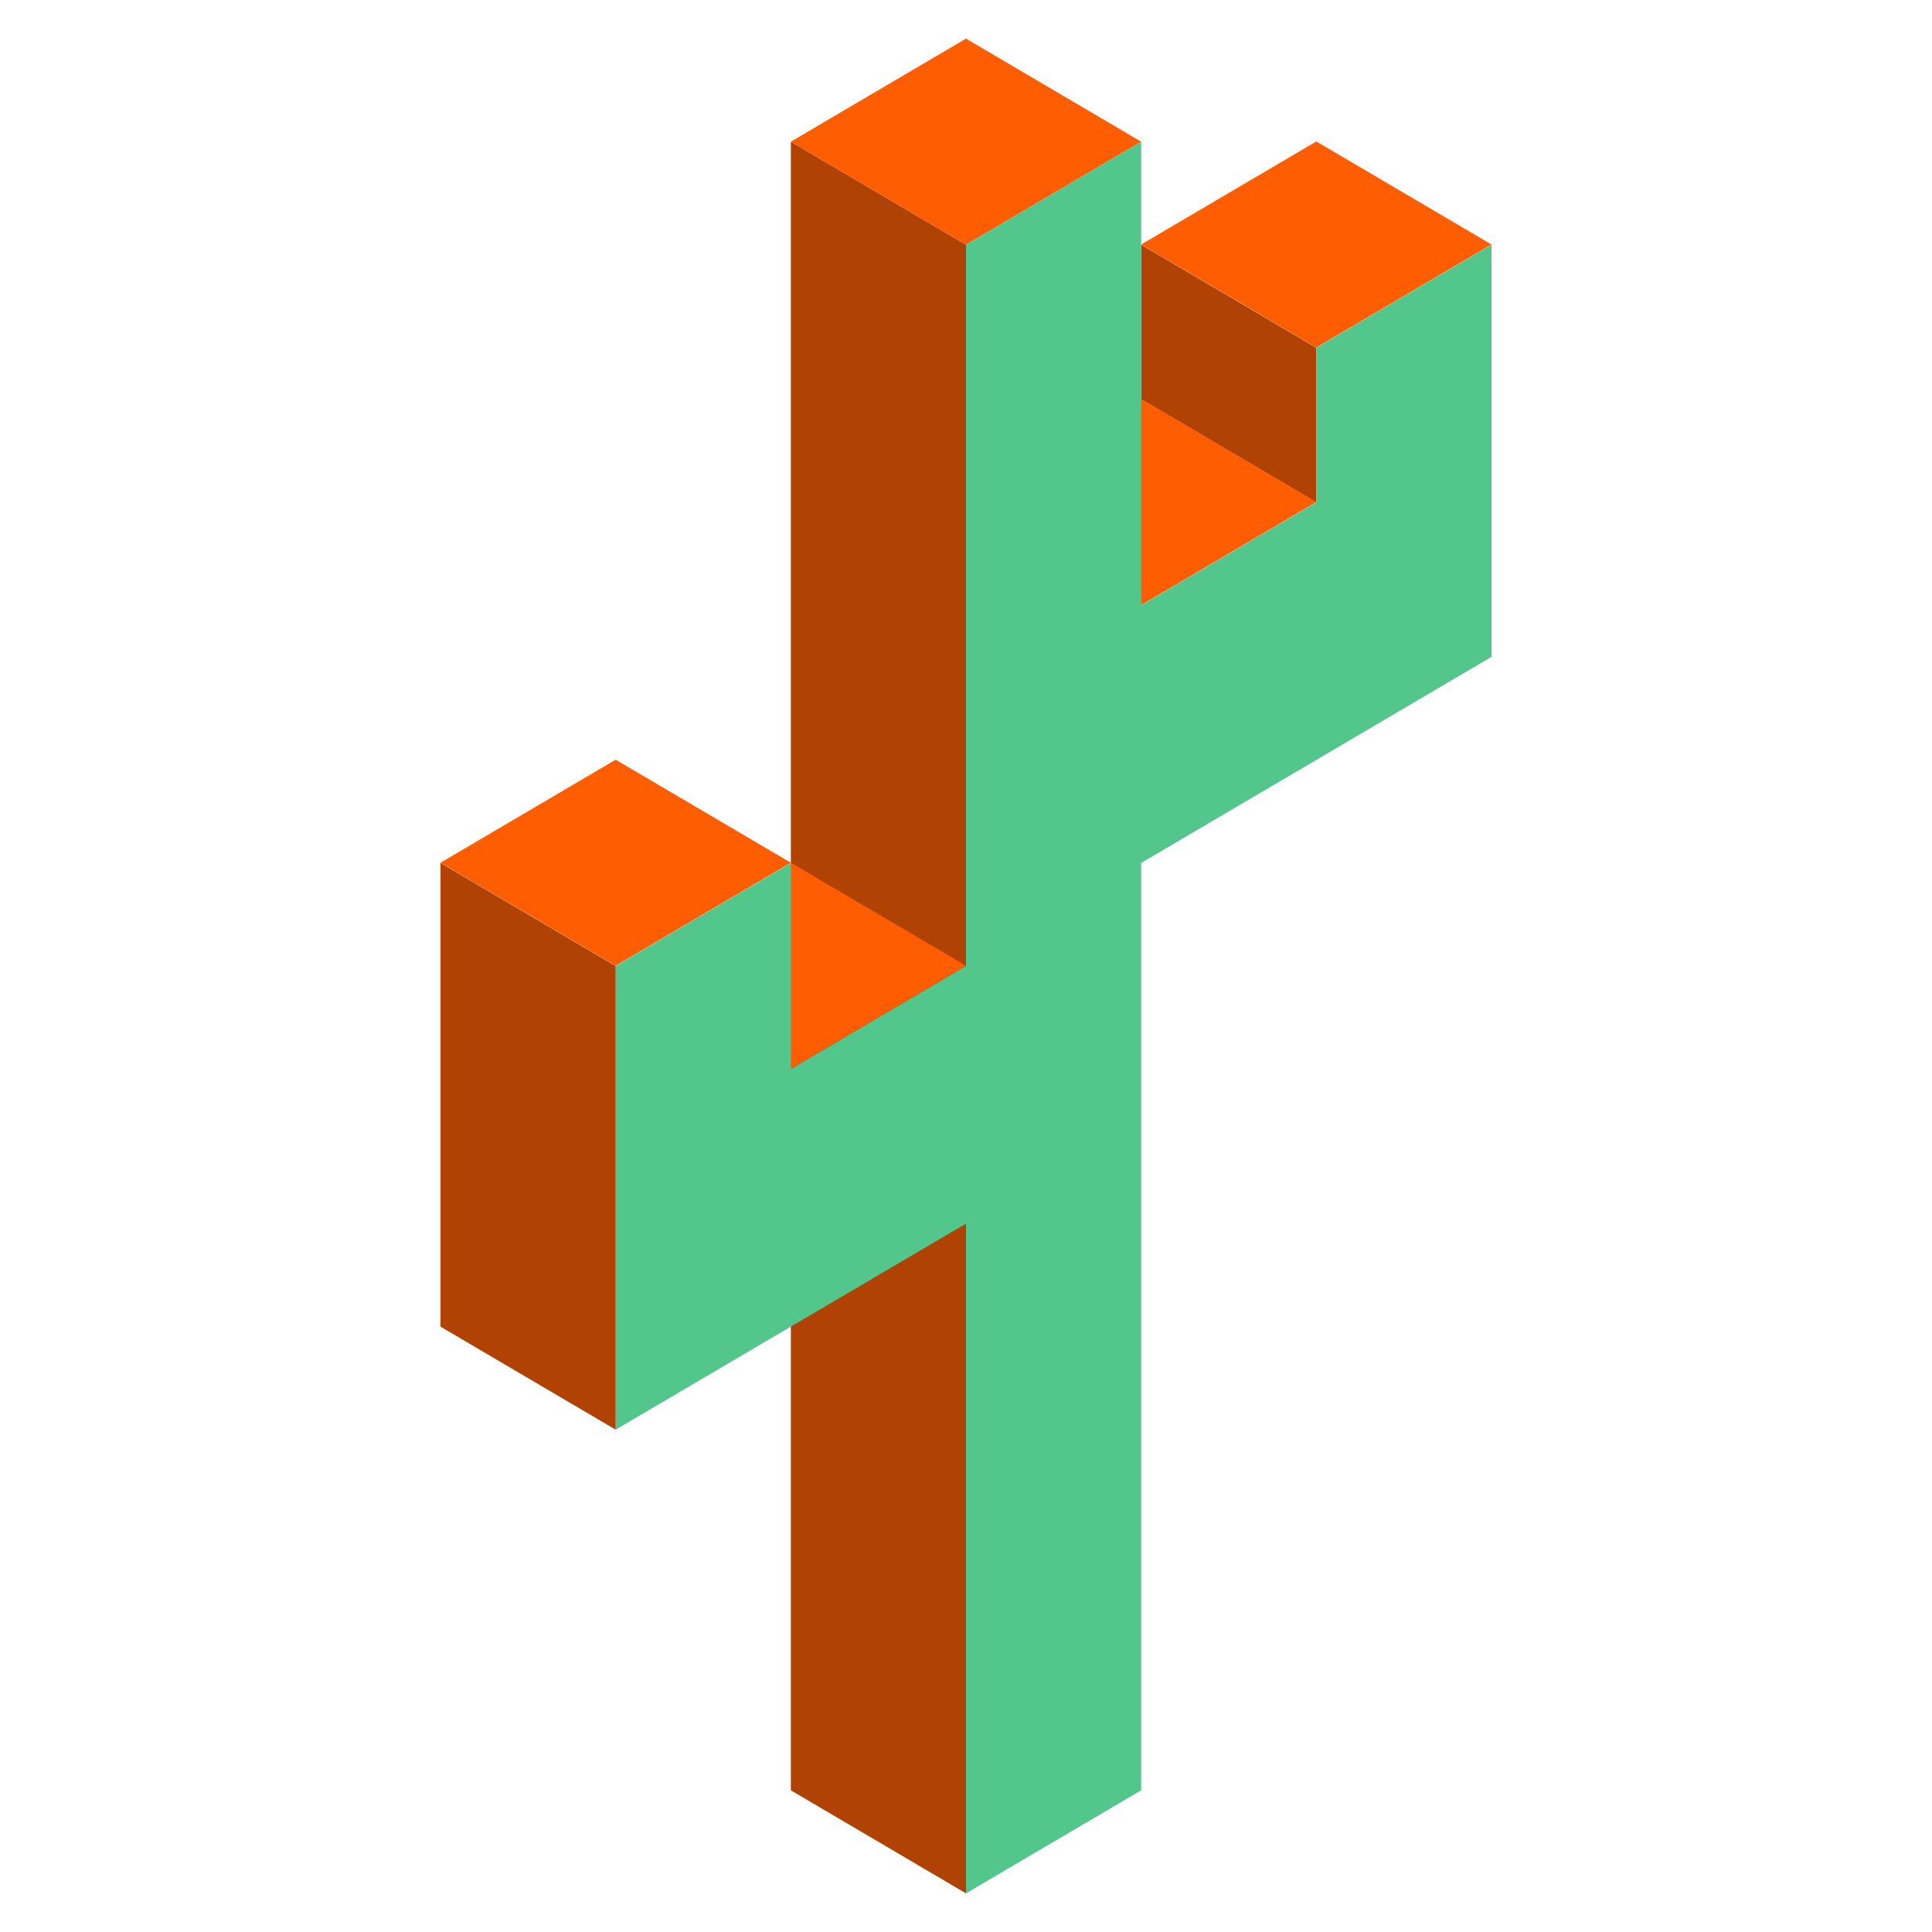
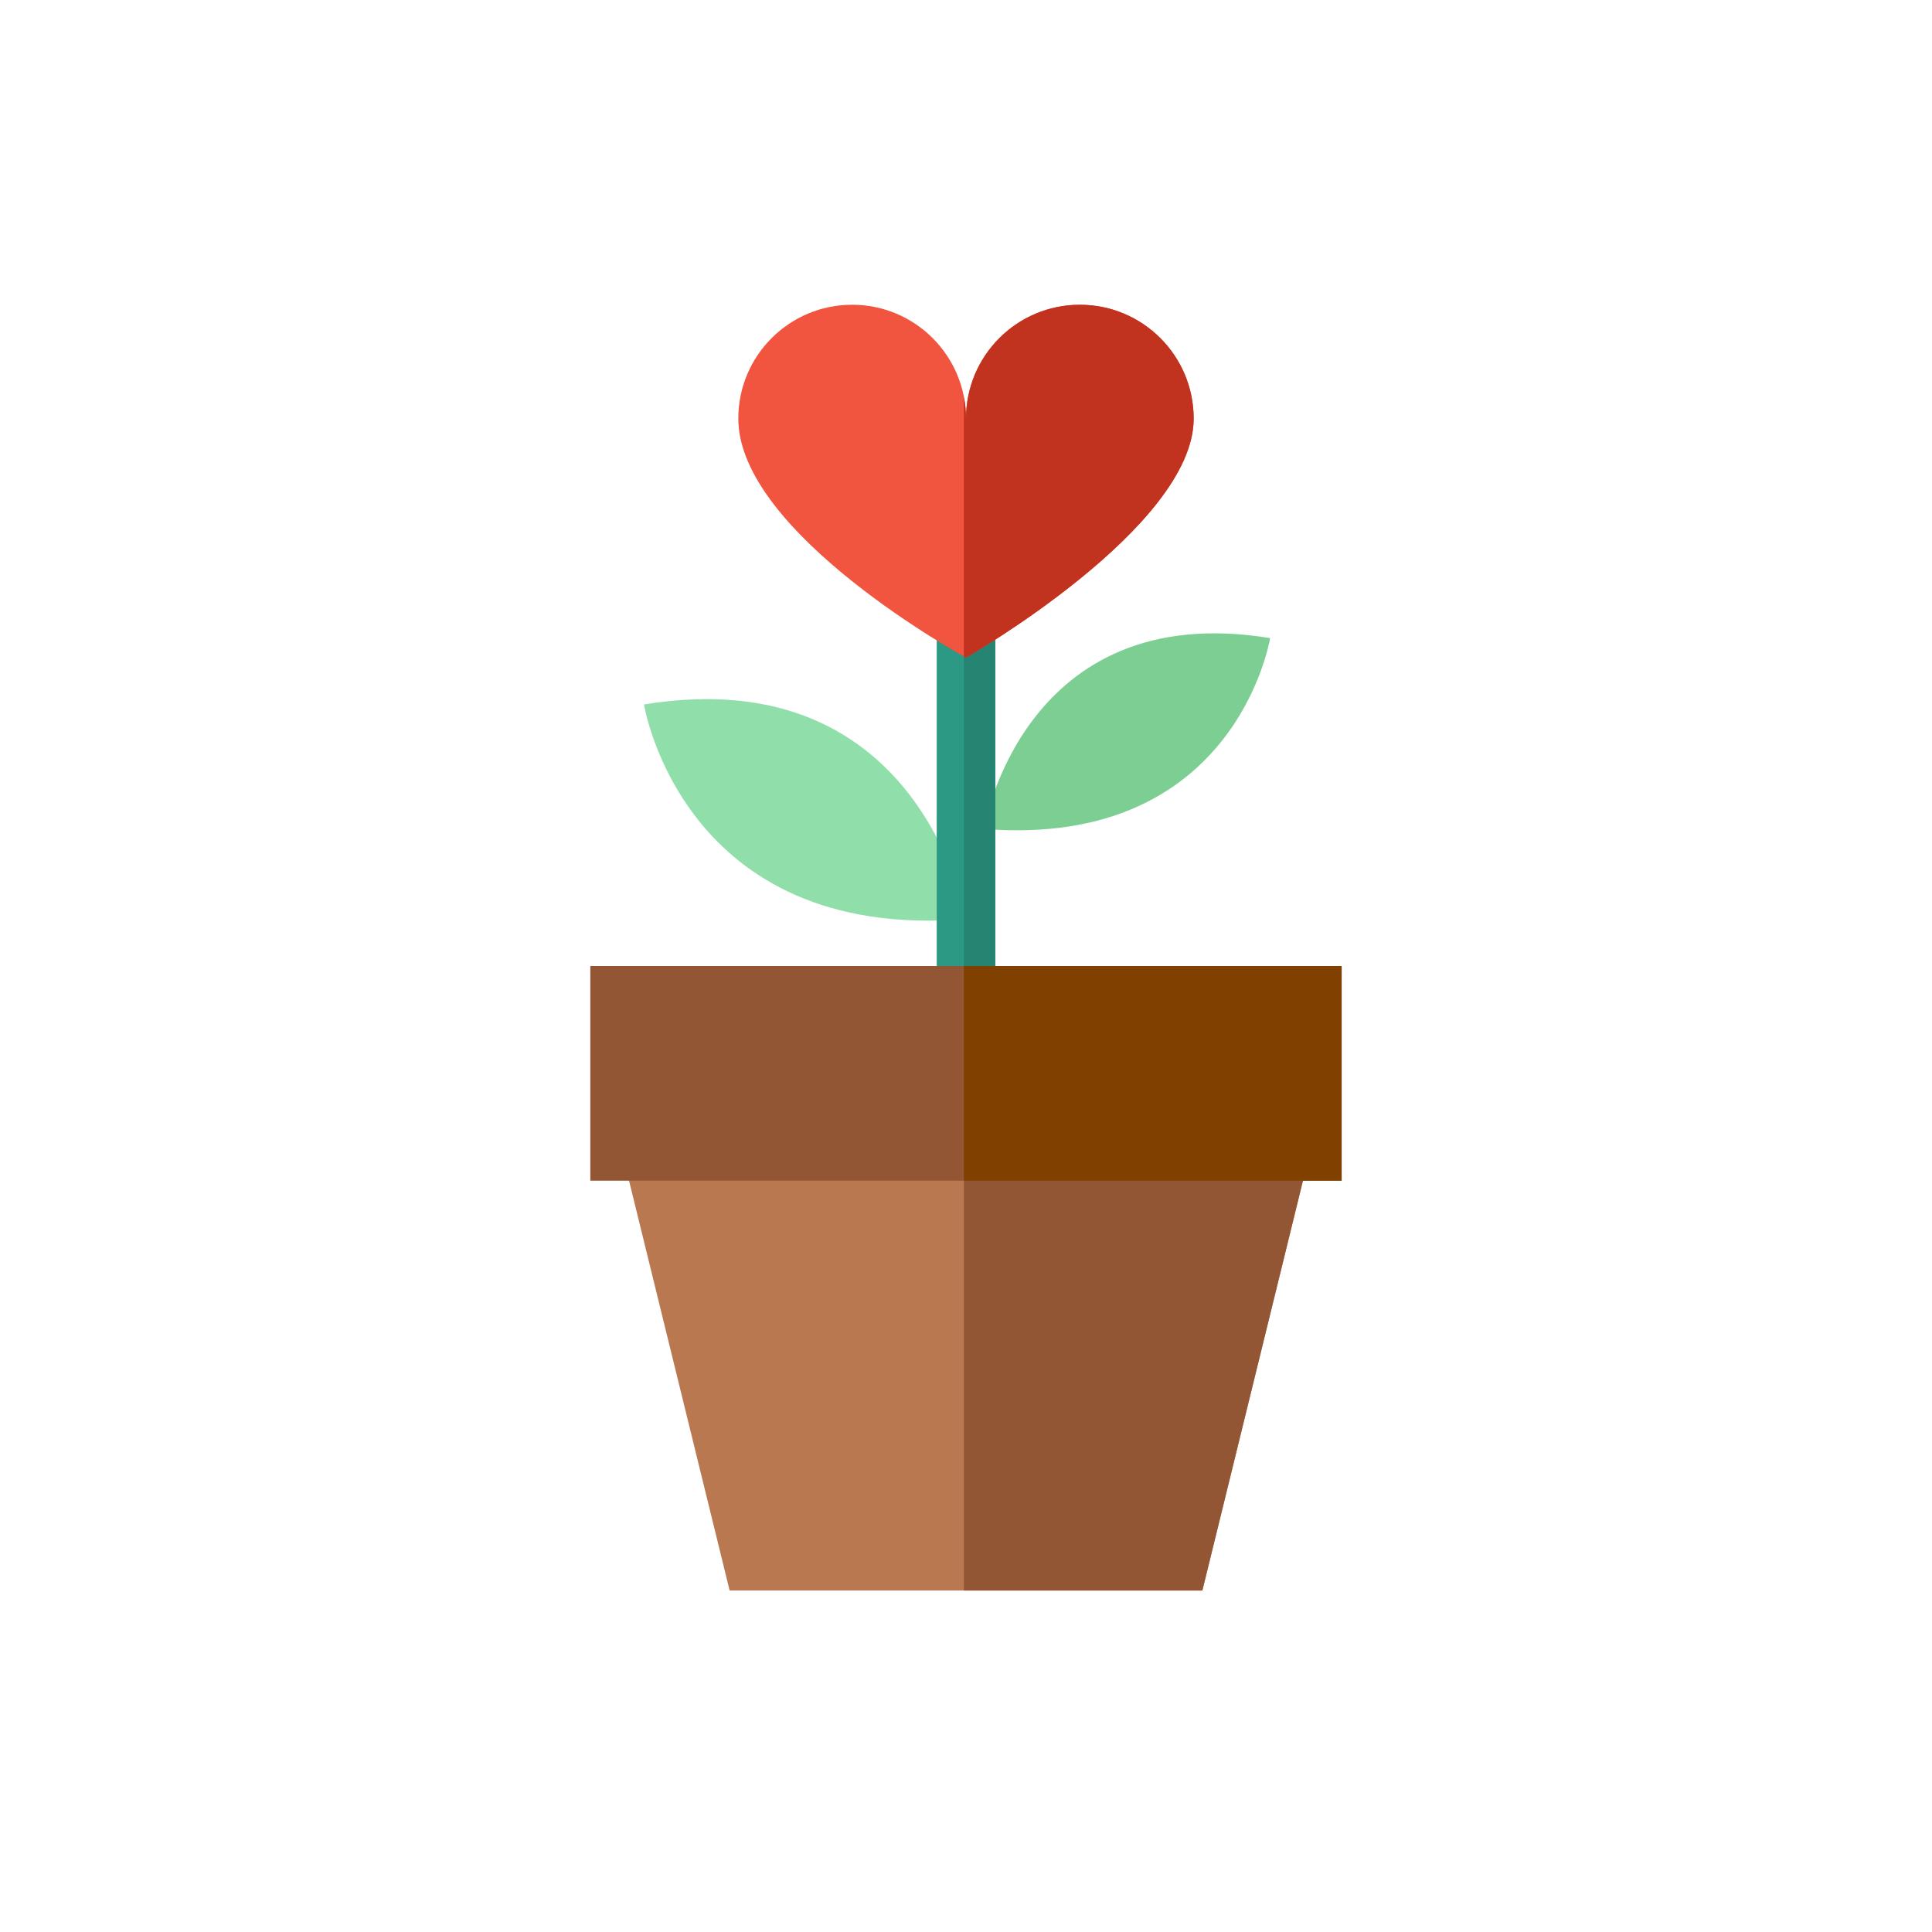
- <svg xmlns="http://www.w3.org/2000/svg" fill="none" viewBox="0 0 500 500">
-   <path fill="#B04304" d="M295.334 103.333v-40L340.667 90v40l-45.333-26.667ZM250.001 63.333l-45.334-26.666v426.666L250.001 490V63.333Z" />
-   <path fill="#FF5D01" d="m250.001 129.944 45.333-26.667 45.333 26.667-45.333 26.667-45.333-26.667ZM204.667 36.667 250.001 10l45.333 26.667-45.333 26.666-45.334-26.666ZM295.334 63.277l45.333-26.666L386 63.277l-45.333 26.667-45.333-26.667ZM114 223.277l45.333-26.667 45.334 26.667-45.334 26.667L114 223.277ZM250 249.944l-45.333-26.667v53.333L250 249.944Z" />
-   <path fill="#53C68C" d="m250 63.333 45.333-26.666v120L340.667 130V90L386 63.333V170l-90.667 53.333v240L250 490V316.667L159.333 370V250l45.334-26.667v53.334L250 250V63.333Z" />
-   <path fill="#B04304" d="M159.333 250 114 223.334v120L159.333 370V250Z" />
+ <svg xmlns="http://www.w3.org/2000/svg" fill="none" viewBox="0 0 512 512">
+   <path d="m256 243.58s-11.493-68.956-85.333-56.889c0 0 10.055 62.922 85.333 56.889z" fill="#90DFAA" />
+   <path d="m260.74 219.67s10.216-61.295 75.852-50.567c0 0-8.939 55.93-75.852 50.567z" fill="#7CCE93" />
+   <rect x="248.24" y="142.22" width="15.515" height="170.67" fill="#2C9984" />
+   <rect x="255.43" y="142.22" width="8.332" height="170.67" fill="#258472" />
+   <path d="m195.66 110.93c0-16.662 13.507-30.168 30.168-30.168 16.662 0 30.168 13.507 30.168 30.168 0-16.662 13.507-30.168 30.168-30.168 16.662 0 30.168 13.507 30.168 30.168 0 28.848-60.337 63.354-60.337 63.354s-60.335-32.88-60.335-63.354z" fill="#F1543F" />
+   <path d="m286.17 80.765c-16.662 0-30.168 13.507-30.168 30.168 0-1.995-0.205-3.939-0.574-5.825v68.86c0.359 0.2 0.574 0.319 0.574 0.319s60.337-34.506 60.337-63.354c0-16.661-13.507-30.168-30.169-30.168z" fill="#C1321F" />
+   <polygon points="318.64 421.5 193.36 421.5 162.05 293.93 349.95 293.93" fill="#B97850" />
+   <g fill="#935635">
+     <polygon points="349.95 293.93 255.43 293.93 255.43 421.5 318.64 421.5" />
+     <rect x="156.44" y="256" width="199.11" height="56.889" />
+   </g>
+   <rect x="255.43" y="256" width="100.12" height="56.889" fill="#804000" />
</svg>
